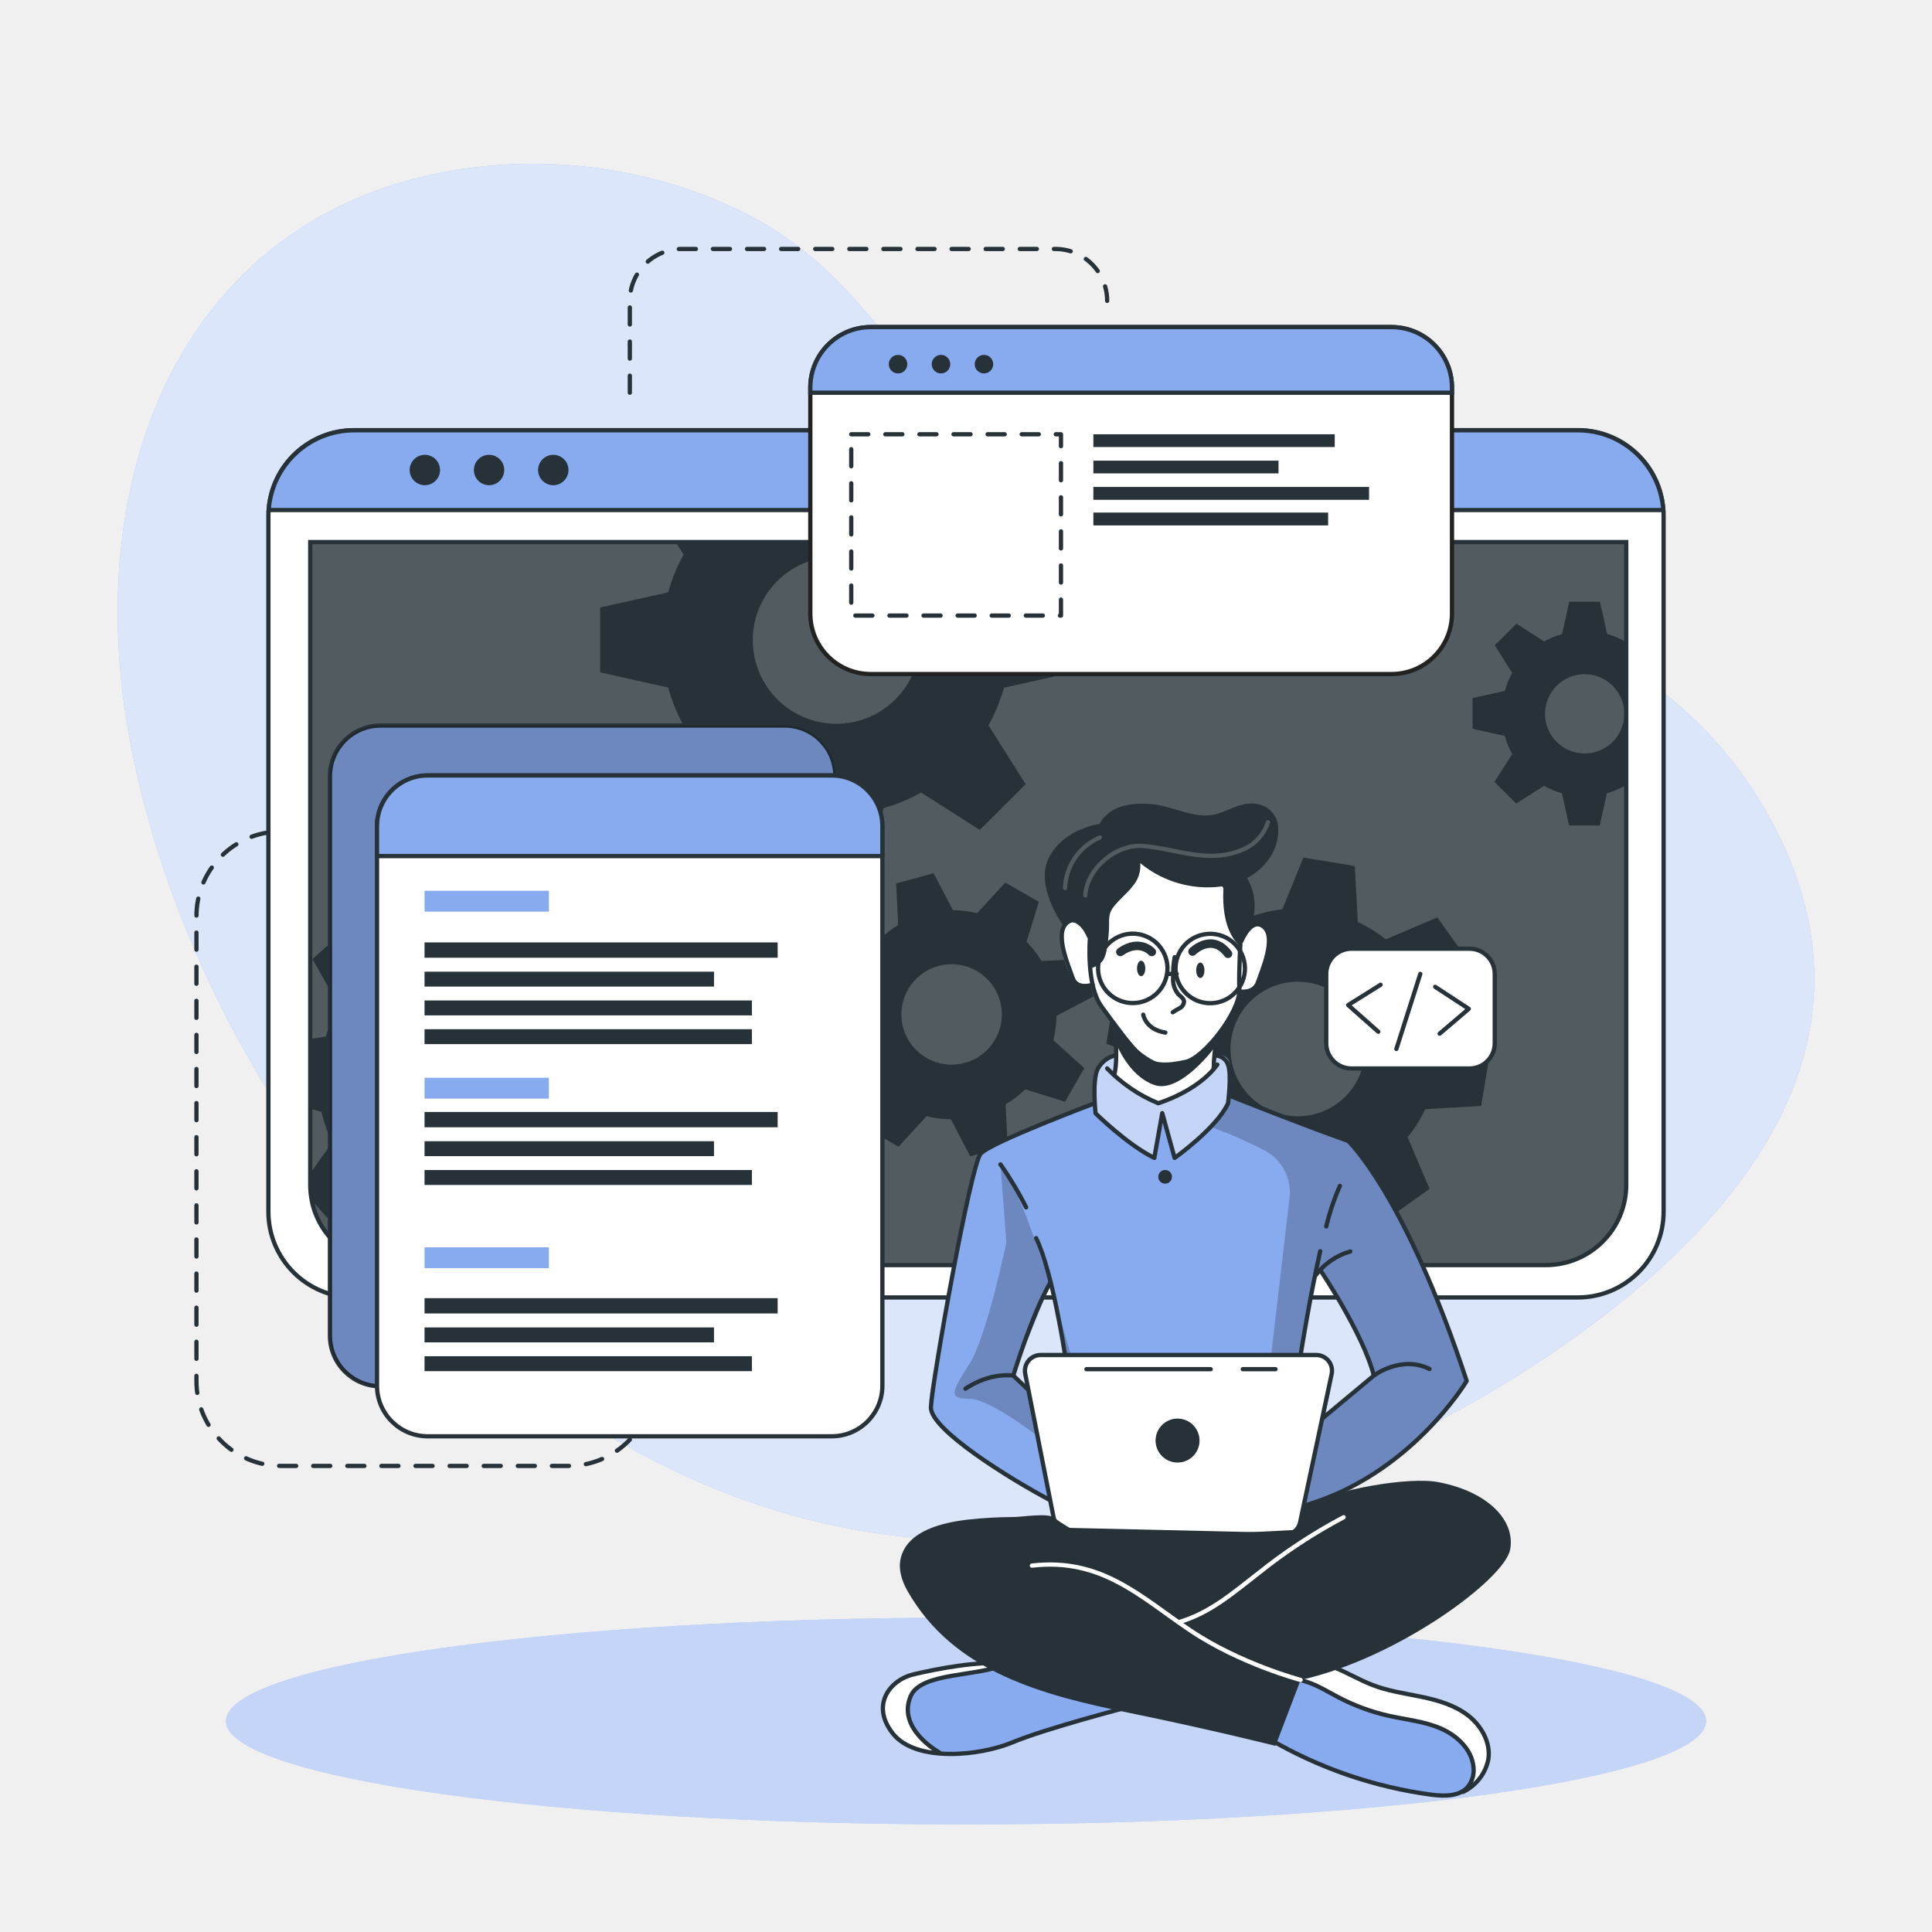
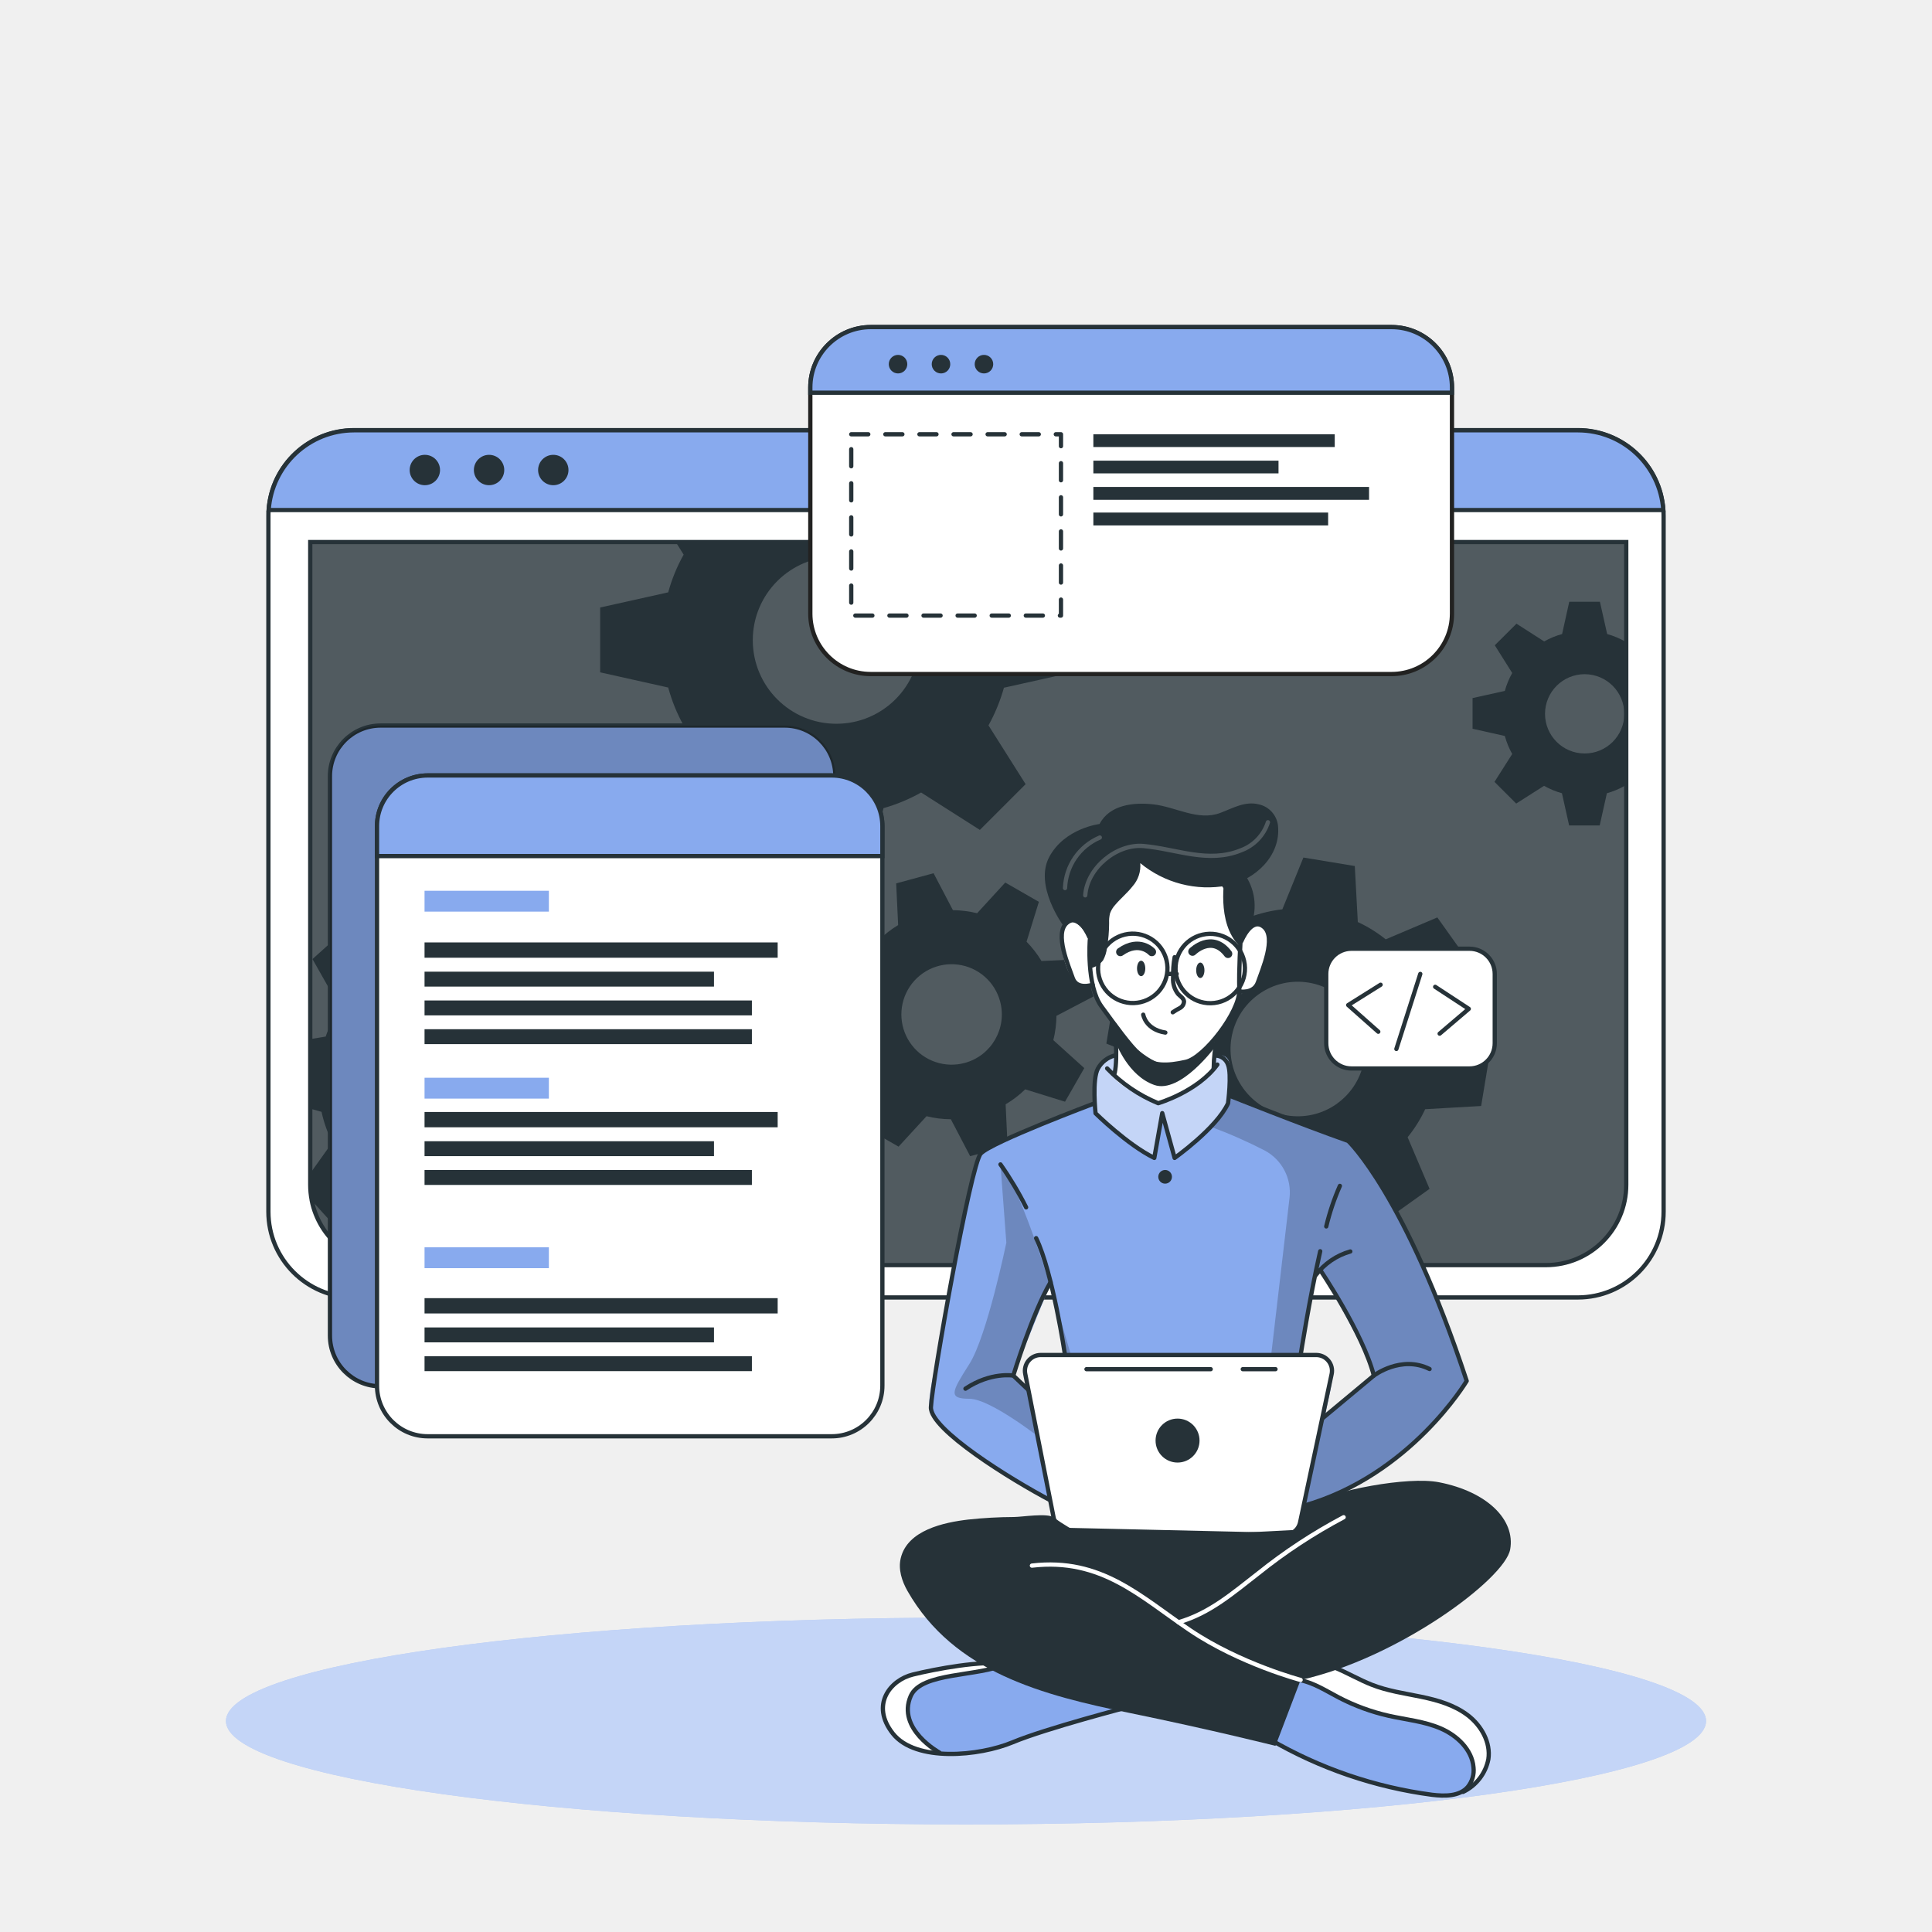
<svg xmlns="http://www.w3.org/2000/svg" viewBox="0 0 500 500">
-   <g id="freepik--background-simple--inject-61">
-     <path d="M456.55,209.11c-48.74-83.48-180.95-53.75-207.95-94.35C234.77,94,219.3,69.87,196.86,57.34c-21.39-12-46.19-16.21-67.81-14.63C51.84,48.36,19.11,117.44,33.94,193.3,53.74,294.49,143.44,397.86,250,398.58,305.74,399,359,379,400.7,350.87l.93-.63C443.33,321.85,493.77,272.84,456.55,209.11Z" style="fill:#88AAEE" />
-     <path d="M456.55,209.11c-48.74-83.48-180.95-53.75-207.95-94.35C234.77,94,219.3,69.87,196.86,57.34c-21.39-12-46.19-16.21-67.81-14.63C51.84,48.36,19.11,117.44,33.94,193.3,53.74,294.49,143.44,397.86,250,398.58,305.74,399,359,379,400.7,350.87l.93-.63C443.33,321.85,493.77,272.84,456.55,209.11Z" style="fill:#fff;opacity:0.7" />
-   </g>
-   <g id="freepik--Lines--inject-61">
-     <path d="M78.19,215.18H72.77a21.93,21.93,0,0,0-21.93,21.93V357.45a21.93,21.93,0,0,0,21.93,21.93h74.36a21.93,21.93,0,0,0,21.93-21.93h0" style="fill:none;stroke:#263238;stroke-linecap:round;stroke-linejoin:round;stroke-width:1.103px;stroke-dasharray:4.412" />
-     <path d="M163,101.63V77.86A13.43,13.43,0,0,1,176.4,64.43h96.7a13.43,13.43,0,0,1,13.43,13.43h0" style="fill:none;stroke:#263238;stroke-linecap:round;stroke-linejoin:round;stroke-width:1.103px;stroke-dasharray:4.412" />
-   </g>
  <g id="freepik--Shadow--inject-61">
    <ellipse cx="250" cy="445.4" rx="191.52" ry="26.76" style="fill:#88AAEE" />
    <ellipse cx="250" cy="445.4" rx="191.52" ry="26.76" style="fill:#fff;opacity:0.5" />
  </g>
  <g id="freepik--Window--inject-61">
    <path d="M430.54,133.52V313.58a22.2,22.2,0,0,1-22.19,22.2H91.65a22.2,22.2,0,0,1-22.19-22.2V133.52c0-.53,0-1,.07-1.56a22.18,22.18,0,0,1,22.12-20.64h316.7A22.18,22.18,0,0,1,430.47,132C430.52,132.48,430.54,133,430.54,133.52Z" style="fill:#fff;stroke:#263238;stroke-linecap:round;stroke-linejoin:round;stroke-width:1.103px" />
    <path d="M80.26,140.28H420.87a0,0,0,0,1,0,0V306.61a20.8,20.8,0,0,1-20.8,20.8h-299a20.8,20.8,0,0,1-20.8-20.8V140.28a0,0,0,0,1,0,0Z" style="fill:#263238" />
    <path d="M420.88,140.28V306.61a20.69,20.69,0,0,1-20.57,20.8H100.83a20.69,20.69,0,0,1-20.57-20.8V140.28Z" style="fill:#fff;opacity:0.2" />
    <path d="M430.47,132H69.53a22.18,22.18,0,0,1,22.12-20.64h316.7A22.18,22.18,0,0,1,430.47,132Z" style="fill:#88AAEE;stroke:#263238;stroke-miterlimit:10;stroke-width:1.103px" />
    <path d="M113.88,121.64a3.93,3.93,0,1,1-3.93-3.93A3.93,3.93,0,0,1,113.88,121.64Z" style="fill:#263238" />
    <path d="M130.5,121.64a3.93,3.93,0,1,1-3.93-3.93A3.93,3.93,0,0,1,130.5,121.64Z" style="fill:#263238" />
    <circle cx="143.19" cy="121.64" r="3.93" style="fill:#263238" />
    <path d="M420.87,140.28V306.61a20.8,20.8,0,0,1-20.8,20.8h-299a20.8,20.8,0,0,1-20.4-16.76v-.06a21,21,0,0,1-.38-4V140.28Z" style="fill:none;stroke:#263238;stroke-miterlimit:10;stroke-width:1.103px" />
    <path d="M420.55,166a20.94,20.94,0,0,0-4.62-1.91l-1.87-8.35h-7.94l-1.85,8.35a20.25,20.25,0,0,0-4.64,1.91l-7.17-4.59L386.85,167l4.51,7.17a20.35,20.35,0,0,0-1.91,4.64l-8.35,1.85v7.94l8.35,1.87a20,20,0,0,0,1.91,4.66l-4.59,7.22,5.62,5.61,7.21-4.59a20.39,20.39,0,0,0,4.63,1.92l1.86,8.34H414l1.86-8.34a20.78,20.78,0,0,0,4.62-1.92l.37.24V165.8Zm-10.44,29a10.26,10.26,0,1,1,10.26-10.25A10.25,10.25,0,0,1,410.11,195Z" style="fill:#263238" />
    <path d="M277.45,174.05V157.31l-17.6-3.91a45.51,45.51,0,0,0-4-9.77l2.13-3.35h-83.1l2.05,3.26a43,43,0,0,0-4,9.76l-17.61,3.92V174l17.61,3.93a43.65,43.65,0,0,0,4,9.84l-9.67,15.21,11.85,11.84,15.2-9.68a44.38,44.38,0,0,0,9.77,4.05L208,226.74H224.7l3.94-17.59a44.64,44.64,0,0,0,9.74-4.05l15.21,9.68,11.84-11.84-9.61-15.21a45.87,45.87,0,0,0,4-9.75Zm-61,13.26a21.63,21.63,0,1,1,21.63-21.63A21.62,21.62,0,0,1,216.45,187.31Z" style="fill:#263238" />
    <path d="M166.38,289l.71-13.29-13.77-3.88a37.21,37.21,0,0,0-2.82-7.9l8.32-11.68-8.92-9.89-12.46,7a36.51,36.51,0,0,0-7.59-3.63l-2.38-14.12L114.19,231l-3.84,13.81a35,35,0,0,0-7.9,2.8l-11.67-8.31-9.91,8.91,7.06,12.47a35,35,0,0,0-3.64,7.58l-4,.66v18l2.92.82A34.6,34.6,0,0,0,86,295.65l-5.74,8.05.38,6.89v.06l5.93,6.57,12.48-7.05a34.66,34.66,0,0,0,7.61,3.67L109,327.4h0l.11.57,13.28.7.35-1.27h0l3.49-12.53a35.53,35.53,0,0,0,7.94-2.8l11.65,8.3,9.9-8.9-7-12.48a34.53,34.53,0,0,0,3.59-7.57Zm-35.27-20.75a17.2,17.2,0,1,0-1.28,24.28A17.2,17.2,0,0,0,131.11,268.29Z" style="fill:#263238" />
    <path d="M272.6,269.19a27.25,27.25,0,0,0,.81-6.29l9.55-5-2.64-9.69-10.78.5a27.27,27.27,0,0,0-3.87-5l3.19-10.31-8.7-5-7.28,7.94a28.8,28.8,0,0,0-6.27-.8l-5-9.55-9.68,2.63.51,10.79a27.24,27.24,0,0,0-5,3.87l-10.32-3.19-5,8.69,8,7.27a26,26,0,0,0-.79,6.27l-9.57,5,2.64,9.68,10.8-.51a25.39,25.39,0,0,0,3.85,5l-3.21,10.26,8.71,5,7.24-7.88a26.12,26.12,0,0,0,6.29.79l5,9.56,9.68-2.63-.43-9.22-.07-1.58a26.41,26.41,0,0,0,5.06-3.87l10.31,3.2,4.26-7.44.72-1.26Zm-22.87,5.88a13,13,0,1,1,9.1-15.9A13,13,0,0,1,249.73,275.07Z" style="fill:#263238" />
    <path d="M383.32,286.23l2.2-13.3-13.46-5.41a35.27,35.27,0,0,0-1.93-8.3l9.69-10.79-7.84-11-13.36,5.67a35.38,35.38,0,0,0-7.22-4.48l-.78-14.49-13.3-2.2-5.45,13.4a37.15,37.15,0,0,0-8.27,1.95l-10.82-9.69-10.95,7.84,5.68,13.35a36.24,36.24,0,0,0-4.05,6.29c-.15.31-.31.62-.45.93l-14.48.8-2.21,13.28,2.18.88,11.28,4.55a35.18,35.18,0,0,0,1.93,8.26L292,294.63l7.85,11,13.35-5.7a35.06,35.06,0,0,0,7.21,4.52l.75,14.42,13.29,2.2,5.44-13.3a35.13,35.13,0,0,0,8.28-1.94l10.8,9.69,11-7.85-5.68-13.36a34.78,34.78,0,0,0,4.55-7.25Zm-37.3-.6a17.41,17.41,0,1,1,4-24.29A17.41,17.41,0,0,1,346,285.63Z" style="fill:#263238" />
  </g>
  <g id="freepik--Graphics--inject-61">
    <rect x="85.39" y="187.77" width="130.8" height="171.01" rx="13.11" style="fill:#88AAEE;stroke:#263238;stroke-miterlimit:10;stroke-width:1.103px" />
    <rect x="85.39" y="187.77" width="130.8" height="171.01" rx="13.11" style="opacity:0.2" />
    <path d="M228.36,213.8V358.59a13.11,13.11,0,0,1-13.11,13.12H110.67a13.11,13.11,0,0,1-13.1-13.12V213.8a13.11,13.11,0,0,1,13.1-13.11H215.25A13.11,13.11,0,0,1,228.36,213.8Z" style="fill:#fff;stroke:#263238;stroke-linecap:round;stroke-linejoin:round;stroke-width:1.103px" />
    <path d="M228.36,213.8v7.75H97.57V213.8a13.11,13.11,0,0,1,13.1-13.11H215.25A13.11,13.11,0,0,1,228.36,213.8Z" style="fill:#88AAEE;stroke:#263238;stroke-miterlimit:10;stroke-width:1.103px" />
    <rect x="109.87" y="230.53" width="32.18" height="5.4" style="fill:#88AAEE" />
    <rect x="109.87" y="278.92" width="32.18" height="5.4" style="fill:#88AAEE" />
    <rect x="109.87" y="322.8" width="32.18" height="5.4" style="fill:#88AAEE" />
    <rect x="109.87" y="243.9" width="91.39" height="3.96" style="fill:#263238" />
    <rect x="109.87" y="251.47" width="74.91" height="3.86" style="fill:#263238" />
    <rect x="109.87" y="258.92" width="84.72" height="3.86" style="fill:#263238" />
    <rect x="109.87" y="266.36" width="84.72" height="3.86" style="fill:#263238" />
    <rect x="109.87" y="287.78" width="91.39" height="3.96" style="fill:#263238" />
    <rect x="109.87" y="295.35" width="74.91" height="3.86" style="fill:#263238" />
    <rect x="109.87" y="302.8" width="84.72" height="3.86" style="fill:#263238" />
    <rect x="109.87" y="335.96" width="91.39" height="3.96" style="fill:#263238" />
    <rect x="109.87" y="343.54" width="74.91" height="3.86" style="fill:#263238" />
    <rect x="109.87" y="350.99" width="84.72" height="3.86" style="fill:#263238" />
    <path d="M375.77,100.29v58.52a15.63,15.63,0,0,1-15.64,15.63H225.35a15.63,15.63,0,0,1-15.64-15.63V100.29a15.65,15.65,0,0,1,15.64-15.64H360.13A15.64,15.64,0,0,1,375.77,100.29Z" style="fill:#fff;stroke:#222221;stroke-miterlimit:10;stroke-width:1.103px" />
    <path d="M375.77,100.29v1.34H209.71v-1.34a15.65,15.65,0,0,1,15.64-15.64H360.13A15.64,15.64,0,0,1,375.77,100.29Z" style="fill:#88AAEE;stroke:#263238;stroke-miterlimit:10;stroke-width:1.103px" />
    <path d="M234.11,95.94a2.4,2.4,0,1,1,0-3.39A2.41,2.41,0,0,1,234.11,95.94Z" style="fill:#263238" />
    <path d="M245.23,95.94a2.4,2.4,0,1,1,0-3.39A2.41,2.41,0,0,1,245.23,95.94Z" style="fill:#263238" />
    <path d="M256.35,95.94a2.4,2.4,0,1,1,0-3.39A2.41,2.41,0,0,1,256.35,95.94Z" style="fill:#263238" />
    <rect x="220.3" y="112.39" width="54.28" height="46.92" style="fill:none;stroke:#263238;stroke-linecap:round;stroke-linejoin:round;stroke-width:1.103px;stroke-dasharray:4.412" />
    <rect x="282.96" y="112.39" width="62.47" height="3.3" style="fill:#263238" />
    <rect x="282.96" y="119.22" width="47.92" height="3.29" style="fill:#263238" />
    <rect x="282.96" y="126.02" width="71.35" height="3.33" style="fill:#263238" />
    <rect x="282.96" y="132.65" width="60.76" height="3.33" style="fill:#263238" />
    <rect x="343.23" y="245.53" width="43.61" height="30.99" rx="6.53" style="fill:#fff;stroke:#263238;stroke-linecap:round;stroke-linejoin:round;stroke-width:1.103px" />
    <polyline points="357.3 254.85 348.91 260.11 356.7 267.01" style="fill:none;stroke:#263238;stroke-linecap:round;stroke-linejoin:round;stroke-width:1.103px" />
    <polyline points="372.58 267.51 380.12 261.09 371.42 255.39" style="fill:none;stroke:#263238;stroke-linecap:round;stroke-linejoin:round;stroke-width:1.103px" />
    <line x1="361.38" y1="271.47" x2="367.57" y2="252.05" style="fill:none;stroke:#263238;stroke-linecap:round;stroke-linejoin:round;stroke-width:1.103px" />
  </g>
  <g id="freepik--Character--inject-61">
    <path d="M296.86,440.47s-29,8.31-33.05,9.75c-3.68,1.3-13.66,4.8-21.15,3.71a15.89,15.89,0,0,1-2.14-.46c-7.59-2.26-11-4.37-12-9.14s2.78-8.29,6.42-10.54,23.38-4.6,23.38-4.6l4.77,1.4h0Z" style="fill:#88AAEE" />
    <path d="M242.66,453.93a15.89,15.89,0,0,1-2.14-.46c-7.59-2.26-11-4.37-12-9.14s2.78-8.29,6.42-10.54,23.38-4.6,23.38-4.6l4.77,1.4c-4.32,2-20.4,3.09-23.91,5.11s-5.2,5.82-3.13,11C237.16,449.4,240.12,452.05,242.66,453.93Z" style="fill:#fff" />
    <path d="M292.5,441.65s-21.78,5.64-30.42,9.25-25.11,5.19-31-2.25-.68-13.86,5.19-15.29,17.74-3.68,24.22-2.77" style="fill:none;stroke:#263238;stroke-linecap:round;stroke-linejoin:round;stroke-width:1.103px" />
    <path d="M243.09,453.54s-11.08-6.08-7.4-14.6c2.72-6.28,17.5-4.92,24.82-8.35" style="fill:none;stroke:#263238;stroke-linecap:round;stroke-linejoin:round;stroke-width:1.103px" />
    <path d="M385.19,455.28c-.3,3-1.35,5.81-4.35,7.58-2,1.18-4.84,1.88-8.91,1.84-10.17-.13-29.29-7.4-29.29-7.4l-17.9-9.9,9.31-14.73,2.55-4,6.58,1.48s5.45,3.09,10.93,5.55,18.79,3,23.48,6.77S385.7,450.34,385.19,455.28Z" style="fill:#88AAEE" />
    <path d="M385.19,455.28c-.3,3-1.35,5.81-4.35,7.58a13.39,13.39,0,0,0-.5-8.94c-2-4.49-8.51-8.45-17.07-9.11s-15.11-4.66-18.54-6.45c-2.68-1.39-8.33-4.43-10.68-5.69l2.55-4,6.58,1.48s5.45,3.09,10.93,5.55,18.79,3,23.48,6.77S385.7,450.34,385.19,455.28Z" style="fill:#fff" />
    <path d="M328.71,450.18a112.86,112.86,0,0,0,41.9,14.31c3.26.39,7.05.45,9.23-2a6.82,6.82,0,0,0,1.5-5.11c-.39-4.6-4.26-8.24-8.5-10.07s-8.91-2.25-13.42-3.26a53.38,53.38,0,0,1-12.9-4.72c-3.24-1.69-6.37-3.74-9.94-4.5s-7.82.16-9.73,3.28" style="fill:none;stroke:#263238;stroke-linecap:round;stroke-linejoin:round;stroke-width:1.103px" />
    <path d="M378.64,463.74a11.92,11.92,0,0,0,6.55-8.46c.65-4.33-1.82-8.69-5.29-11.35s-7.82-3.92-12.11-4.81S359.11,437.63,355,436c-6.27-2.46-12.46-7.3-19-5.57" style="fill:none;stroke:#263238;stroke-linecap:round;stroke-linejoin:round;stroke-width:1.103px" />
    <path d="M348.91,295.26l-30.29-11.52-.38-.15s.11-.8.2-2c.19-2.42.29-6.36-.85-7.69-1.69-2-6.47-.32-11.14-2.46s-13.3,1.69-13.3,1.69-6.24-1.15-9,3.35c-1.4,3.63-.92,9-.92,9l-.57.2c-3.61,1.35-23.25,8.74-27.4,11.71-4.59,3.25-9.67,36.62-11.3,46.42s-4.53,18.63-3.06,22,22.57,19.62,34.71,23.81,55.19,3,55.19,3,.7-.19,1.95-.59c7.28-2.34,33.11-12,46.82-34.68C379.59,357.39,366.31,313.86,348.91,295.26Zm-81.84,56.13c-2.23,1.58-1,7.7-1,7.7l-3.79-3.34,9.52-23.41,4.06,18S269.3,349.82,267.07,351.39Zm76.16,14.87c-1.05.54,3-10.71,1.08-13.26s-7.71-2.31-7.71-2.31l.49-3.07,3.43-17.6,1.14-1.35s11.78,20.19,13.89,27.31C355.55,356,342.71,366.26,343.23,366.26Z" style="fill:#88AAEE" />
    <path d="M291.72,222.25l-15.64,16.6s-2.15,1.91-1.3,6.72,2.85,9,4.36,9.28a21.37,21.37,0,0,0,3.62.32s3.35,7.26,5.73,10.11c0,0,.82,11.21.38,14.32,0,0,5.62,4.91,10.91,5.53s13.46-7.48,13.46-7.48l2-9.92s4.8-7.28,5.12-9.22,2.52-1.44,3.6-2.4,3.57-5.23,4-9.27.44-8.68-4.25-7.32c-4.07-1.09-1.52-9.69-1.52-9.69l-7.15-6.3Z" style="fill:#fff" />
    <path d="M318.62,283.74a17.67,17.67,0,0,1-.81,1.81c-2.58,4.86-13.82,14.13-13.82,14.13l-3.4-10.45-1.86,10.45c-3.75-1.64-15.19-11.55-15.19-11.55s-.39-.93-.86-2.38l.57-.2s-.48-5.41.92-9c2.74-4.5,9-3.35,9-3.35s8.63-3.83,13.3-1.69,9.45.48,11.14,2.46.65,9.66.65,9.66Z" style="fill:#fff;opacity:0.5" />
    <path d="M348.91,295.26l-30.29-11.52-.38-.15s.11-.8.2-2l-.63,3.93-4.48,6.08a124,124,0,0,1,14,6.16A12.28,12.28,0,0,1,333.73,310l-5.58,47.75-2.29,27.11,6.91,7.17c7.28-2.34,33.11-12,46.82-34.68C379.59,357.39,366.31,313.86,348.91,295.26Zm-5.68,71c-1.05.54,3-10.71,1.08-13.26s-7.71-2.31-7.71-2.31l.49-3.07,3.43-17.6,1.14-1.35s11.78,20.19,13.89,27.31C355.55,356,342.71,366.26,343.23,366.26Z" style="opacity:0.2" />
    <path d="M277.87,353l-4.71-15.74s-8.45-28.81-14.24-35.91l1.52,20.26s-5,24.2-9.57,31.39-5.59,9,0,9,19.2,10.84,19.2,10.84l-1.05-9ZM266,359.09l-3.79-3.34,9.52-23.41,4.06,18s-6.52-.49-8.75,1.08S266,359.09,266,359.09Z" style="opacity:0.2" />
    <path d="M288.49,265.28s.86,8.49,0,12.37" style="fill:none;stroke:#263238;stroke-linecap:round;stroke-linejoin:round;stroke-width:1.103px" />
    <path d="M314.11,276.51a36.53,36.53,0,0,1,.94-8.11" style="fill:none;stroke:#263238;stroke-linecap:round;stroke-linejoin:round;stroke-width:1.103px" />
    <path d="M316.38,228.58s5.14,6.45,4.87,11.33-.65,10.66-.52,16.32-9.09,17.52-13.83,18.57-8.82,1.32-11.85-1.71-6.06-7.24-10-12.64-3-17.25-3-17.25" style="fill:none;stroke:#263238;stroke-linecap:round;stroke-linejoin:round;stroke-width:1.103px" />
    <path d="M304,247.71a26.82,26.82,0,0,0-.4,5.37,6.05,6.05,0,0,0,1.32,4.2c.57.58,1.39,1.05,1.5,1.85a2,2,0,0,1-1.06,1.75,15.55,15.55,0,0,0-1.85,1.1" style="fill:none;stroke:#263238;stroke-linecap:round;stroke-linejoin:round;stroke-width:1.103px" />
    <path d="M295.87,262.6s.59,3.83,5.72,4.63" style="fill:none;stroke:#263238;stroke-linecap:round;stroke-linejoin:round;stroke-width:1.103px" />
    <path d="M296.4,250.63c0,1.11-.48,2-1.07,2s-1.07-.89-1.07-2,.48-2,1.07-2S296.4,249.53,296.4,250.63Z" style="fill:#263238" />
    <path d="M311.71,251.11c0,1.11-.48,2-1.07,2s-1.07-.9-1.07-2,.48-2,1.07-2S311.71,250,311.71,251.11Z" style="fill:#263238" />
    <path d="M308.62,246.26s5-5,9.19.58" style="fill:none;stroke:#263238;stroke-linecap:round;stroke-linejoin:round;stroke-width:2.206px" />
    <path d="M298.09,246.36s-3.16-3.54-8.14,0" style="fill:none;stroke:#263238;stroke-linecap:round;stroke-linejoin:round;stroke-width:2.206px" />
    <path d="M288.87,270s3.05,8.4,9.86,10.79,15.85-10,15.85-10l-.47-1.61s-5.93,7.7-12.52,6.39-13.1-10.25-13.1-10.25Z" style="fill:#263238" />
    <path d="M282.76,254.85s-4.06,1.43-5.14-1.73-4.78-11.49-1.54-14.27,5.84,3.67,5.84,3.67" style="fill:none;stroke:#263238;stroke-linecap:round;stroke-linejoin:round;stroke-width:1.103px" />
    <path d="M320.72,256.57s3.77.76,4.85-2.4,4.78-11.49,1.54-14.27-5.84,3.67-5.84,3.67" style="fill:none;stroke:#263238;stroke-linecap:round;stroke-linejoin:round;stroke-width:1.103px" />
    <path d="M281.92,250.63a5.62,5.62,0,0,0,3.56-2.1,8.74,8.74,0,0,0,1-3.19,37.59,37.59,0,0,0,.56-6.44,8.81,8.81,0,0,1,.23-2.51,6.6,6.6,0,0,1,1.36-2.23c1.41-1.66,3.12-3.06,4.47-4.78a8,8,0,0,0,2-6,27.45,27.45,0,0,0,22.47,5.81c7.15-1.4,14-7.67,13.17-15.55a6.37,6.37,0,0,0-5-5.48c-3.53-.88-6.7,1-9.9,2.21-5.83,2.2-11.54-1.58-17.43-2.21-5-.55-11.23.08-13.85,5.09,0,0-9,1.06-13,8.5s3.57,17.73,3.57,17.73,3-3.68,6.93,3.76Z" style="fill:#263238" />
    <path d="M317,226.68s-2.34,12.2,3.77,18.11c0,0,1.34-3.67,2.69-4.57a14.13,14.13,0,0,0-1.07-13.54C317.87,219.58,317,226.68,317,226.68Z" style="fill:#263238" />
    <path d="M328.14,212.8a11.49,11.49,0,0,1-7,7.27c-8.48,3.46-16.71-.37-25.21-1.12-6.93-.62-14.58,5.64-15.07,12.76" style="fill:none;stroke:#fff;stroke-linecap:round;stroke-linejoin:round;stroke-width:1.103px;opacity:0.2" />
    <path d="M275.63,229.83a14.81,14.81,0,0,1,9-13.08" style="fill:none;stroke:#fff;stroke-linecap:round;stroke-linejoin:round;stroke-width:1.103px;opacity:0.2" />
    <path d="M286.53,276.51a38.71,38.71,0,0,0,13.21,9s10.15-2.95,15.31-10" style="fill:none;stroke:#263238;stroke-linecap:round;stroke-linejoin:round;stroke-width:1.103px" />
    <circle cx="293.15" cy="250.63" r="8.98" transform="translate(-77.79 145.02) rotate(-24.64)" style="fill:none;stroke:#263238;stroke-linecap:round;stroke-linejoin:round;stroke-width:1.103px" />
    <circle cx="313.22" cy="250.63" r="8.98" transform="translate(-28.22 40.06) rotate(-7)" style="fill:none;stroke:#263238;stroke-linecap:round;stroke-linejoin:round;stroke-width:1.103px" />
    <path d="M288.49,273.16a7,7,0,0,0-4.33,3.35c-1.59,2.8-.63,11.61-.63,11.61s8.21,8.12,15.2,11.55l2.06-11.59,3.2,11.59s10.82-7.65,13.82-14.12c0,0,1-7.55,0-10a3.47,3.47,0,0,0-3.23-2.37" style="fill:none;stroke:#263238;stroke-linecap:round;stroke-linejoin:round;stroke-width:1.103px" />
    <path d="M275.63,350.7s-3.21-21.5-7.48-30.27" style="fill:none;stroke:#263238;stroke-linecap:round;stroke-linejoin:round;stroke-width:1.103px" />
    <path d="M258.92,301.35a87,87,0,0,1,6.64,11.11" style="fill:none;stroke:#263238;stroke-linecap:round;stroke-linejoin:round;stroke-width:1.103px" />
    <path d="M343.23,317.4a62.1,62.1,0,0,1,3.53-10.49" style="fill:none;stroke:#263238;stroke-linecap:round;stroke-linejoin:round;stroke-width:1.103px" />
    <path d="M336.6,350.7s2.31-14.74,5.07-26.88" style="fill:none;stroke:#263238;stroke-linecap:round;stroke-linejoin:round;stroke-width:1.103px" />
    <path d="M340.52,330a17,17,0,0,1,8.94-6.12" style="fill:none;stroke:#263238;stroke-linecap:round;stroke-linejoin:round;stroke-width:1.103px" />
    <path d="M318.25,283.59s18.63,7.45,30.66,11.68c0,0,14.8,13.91,30.67,62.12,0,0-14.54,24.46-42.2,32.3" style="fill:none;stroke:#263238;stroke-linecap:round;stroke-linejoin:round;stroke-width:1.103px" />
    <path d="M342.18,367.13,355.55,356s7.07-5.37,14.42-1.7" style="fill:none;stroke:#263238;stroke-linecap:round;stroke-linejoin:round;stroke-width:1.103px" />
    <path d="M341.67,328.67S352.72,345,355.55,356" style="fill:none;stroke:#263238;stroke-linecap:round;stroke-linejoin:round;stroke-width:1.103px" />
    <path d="M266.15,359.71,262.24,356s-5.8-1-12.38,3.39" style="fill:none;stroke:#263238;stroke-linecap:round;stroke-linejoin:round;stroke-width:1.103px" />
    <path d="M262.24,356s4.86-16,9.65-24.19" style="fill:none;stroke:#263238;stroke-linecap:round;stroke-linejoin:round;stroke-width:1.103px" />
    <path d="M283.25,285.55s-26.81,10.06-29.44,13-12.62,59.19-12.89,65.63c-.23,5.76,20.65,18.69,31,24.14" style="fill:none;stroke:#263238;stroke-linecap:round;stroke-linejoin:round;stroke-width:1.103px" />
    <path d="M303.3,304.56a1.77,1.77,0,1,1-1.77-1.77A1.76,1.76,0,0,1,303.3,304.56Z" style="fill:#263238" />
    <path d="M334.32,398.78h-61a1.43,1.43,0,0,1-1.43-1.43h0a1.43,1.43,0,0,1,1.43-1.43h61a1.43,1.43,0,0,1,1.43,1.43h0A1.43,1.43,0,0,1,334.32,398.78Z" style="fill:#263238" />
    <path d="M336.46,394l8.17-38.4a4.08,4.08,0,0,0-4-4.93h-71.3a4.08,4.08,0,0,0-4,4.88l7.33,37.12a4.08,4.08,0,0,0,3.91,3.29l55.79,1.28A4.1,4.1,0,0,0,336.46,394Z" style="fill:#fff;stroke:#263238;stroke-linecap:round;stroke-linejoin:round;stroke-width:1.103px" />
    <path d="M310.44,372.83a5.69,5.69,0,1,1-5.69-5.7A5.69,5.69,0,0,1,310.44,372.83Z" style="fill:#263238" />
    <line x1="321.63" y1="354.34" x2="330.1" y2="354.34" style="fill:none;stroke:#263238;stroke-linecap:round;stroke-linejoin:round;stroke-width:1.103px" />
    <line x1="281.18" y1="354.34" x2="313.33" y2="354.34" style="fill:none;stroke:#263238;stroke-linecap:round;stroke-linejoin:round;stroke-width:1.103px" />
    <path d="M336.6,434.77l-6.5,17.06s-16.58-4.18-37.81-8.53c-22.21-4.55-45.4-10.44-57.43-31.55-1.46-2.57-2.44-5.61-1.75-8.49,1.73-7.29,11.22-9.27,17.47-10a113.92,113.92,0,0,1,11.83-.66c2,0,8.65-1.09,10.26.1a47.14,47.14,0,0,0,7.71,4.57c3.55,1.51,55.37-1.35,55.37-1.35a18.59,18.59,0,0,0,1.63-6.23c8.15-4.14,27-7.64,35-6.09,12.53,2.43,19.84,9.74,18.45,17.4S361.76,429.2,336.6,434.77Z" style="fill:#263238" />
    <path d="M336.6,434.77s-15.77-4.18-28.65-12.88-22.94-18.8-40.89-16.71" style="fill:none;stroke:#fff;stroke-linecap:round;stroke-linejoin:round;stroke-width:1.103px" />
    <path d="M305,419.84c8.14-2.34,14.11-7.61,20.64-12.66a139.62,139.62,0,0,1,22.09-14.52" style="fill:none;stroke:#fff;stroke-linecap:round;stroke-linejoin:round;stroke-width:1.103px" />
    <line x1="302.13" y1="252.05" x2="304.52" y2="252.05" style="fill:none;stroke:#263238;stroke-linecap:round;stroke-linejoin:round;stroke-width:1.103px" />
  </g>
</svg>
